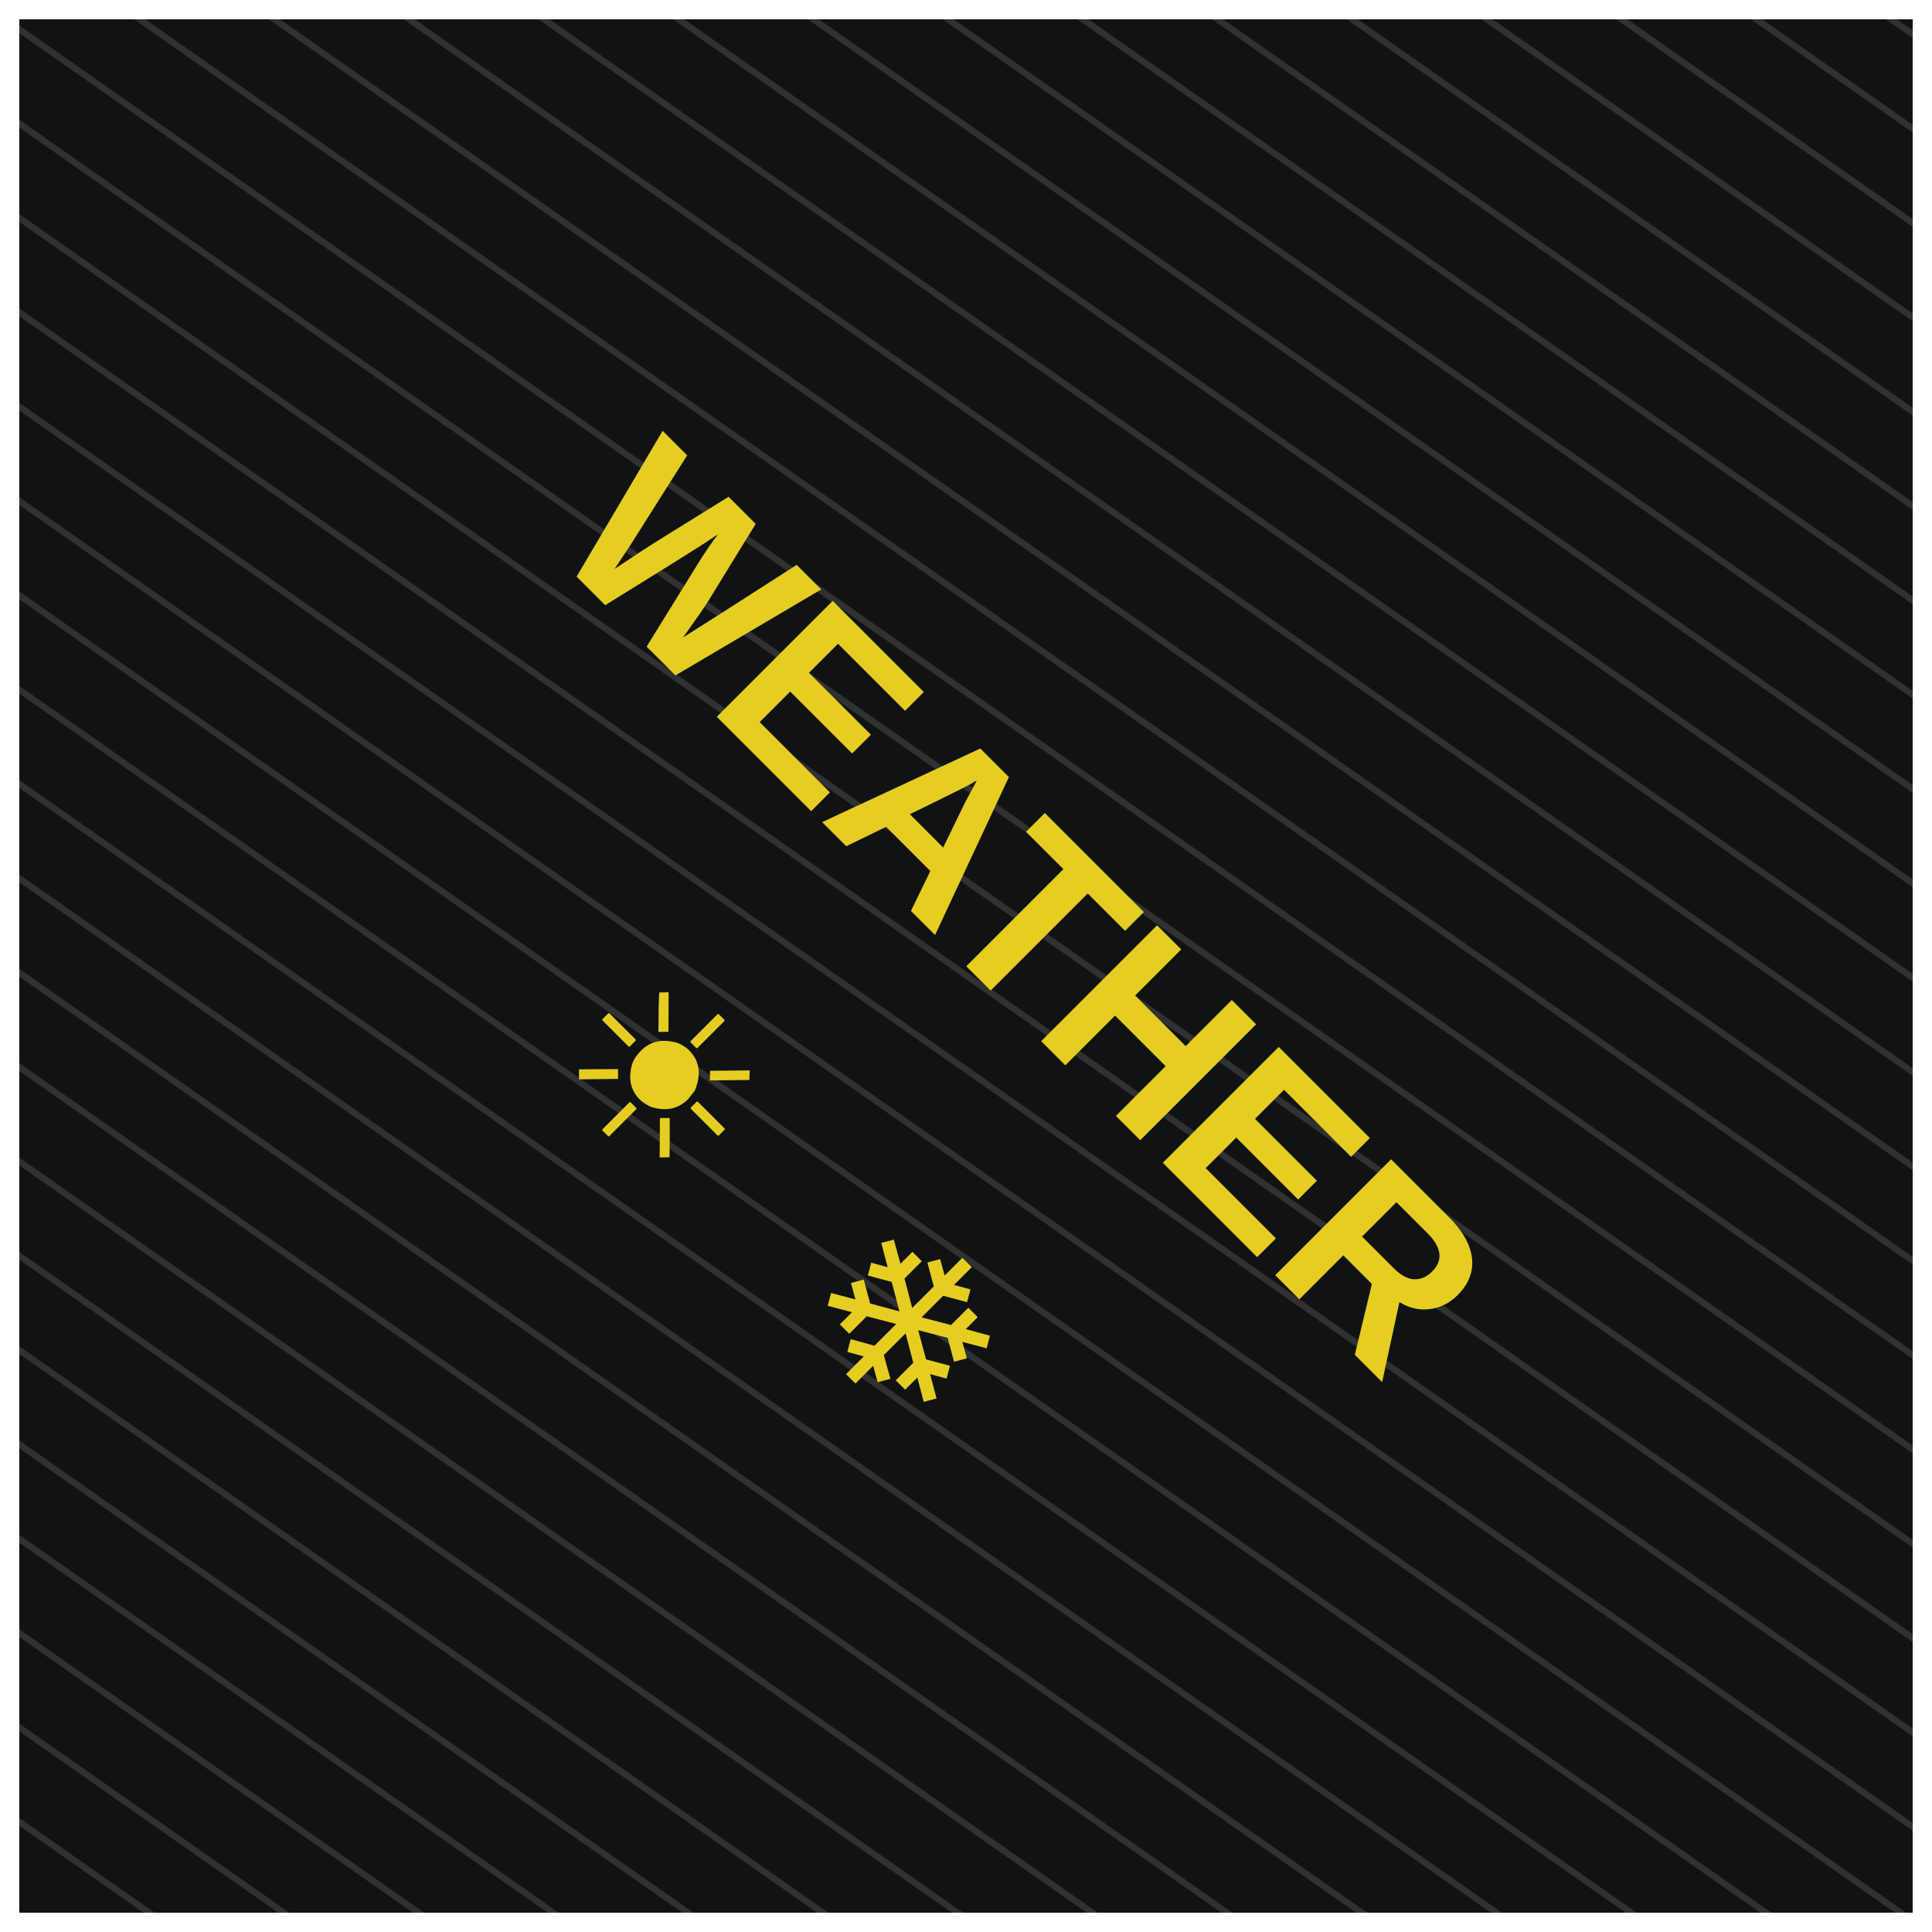
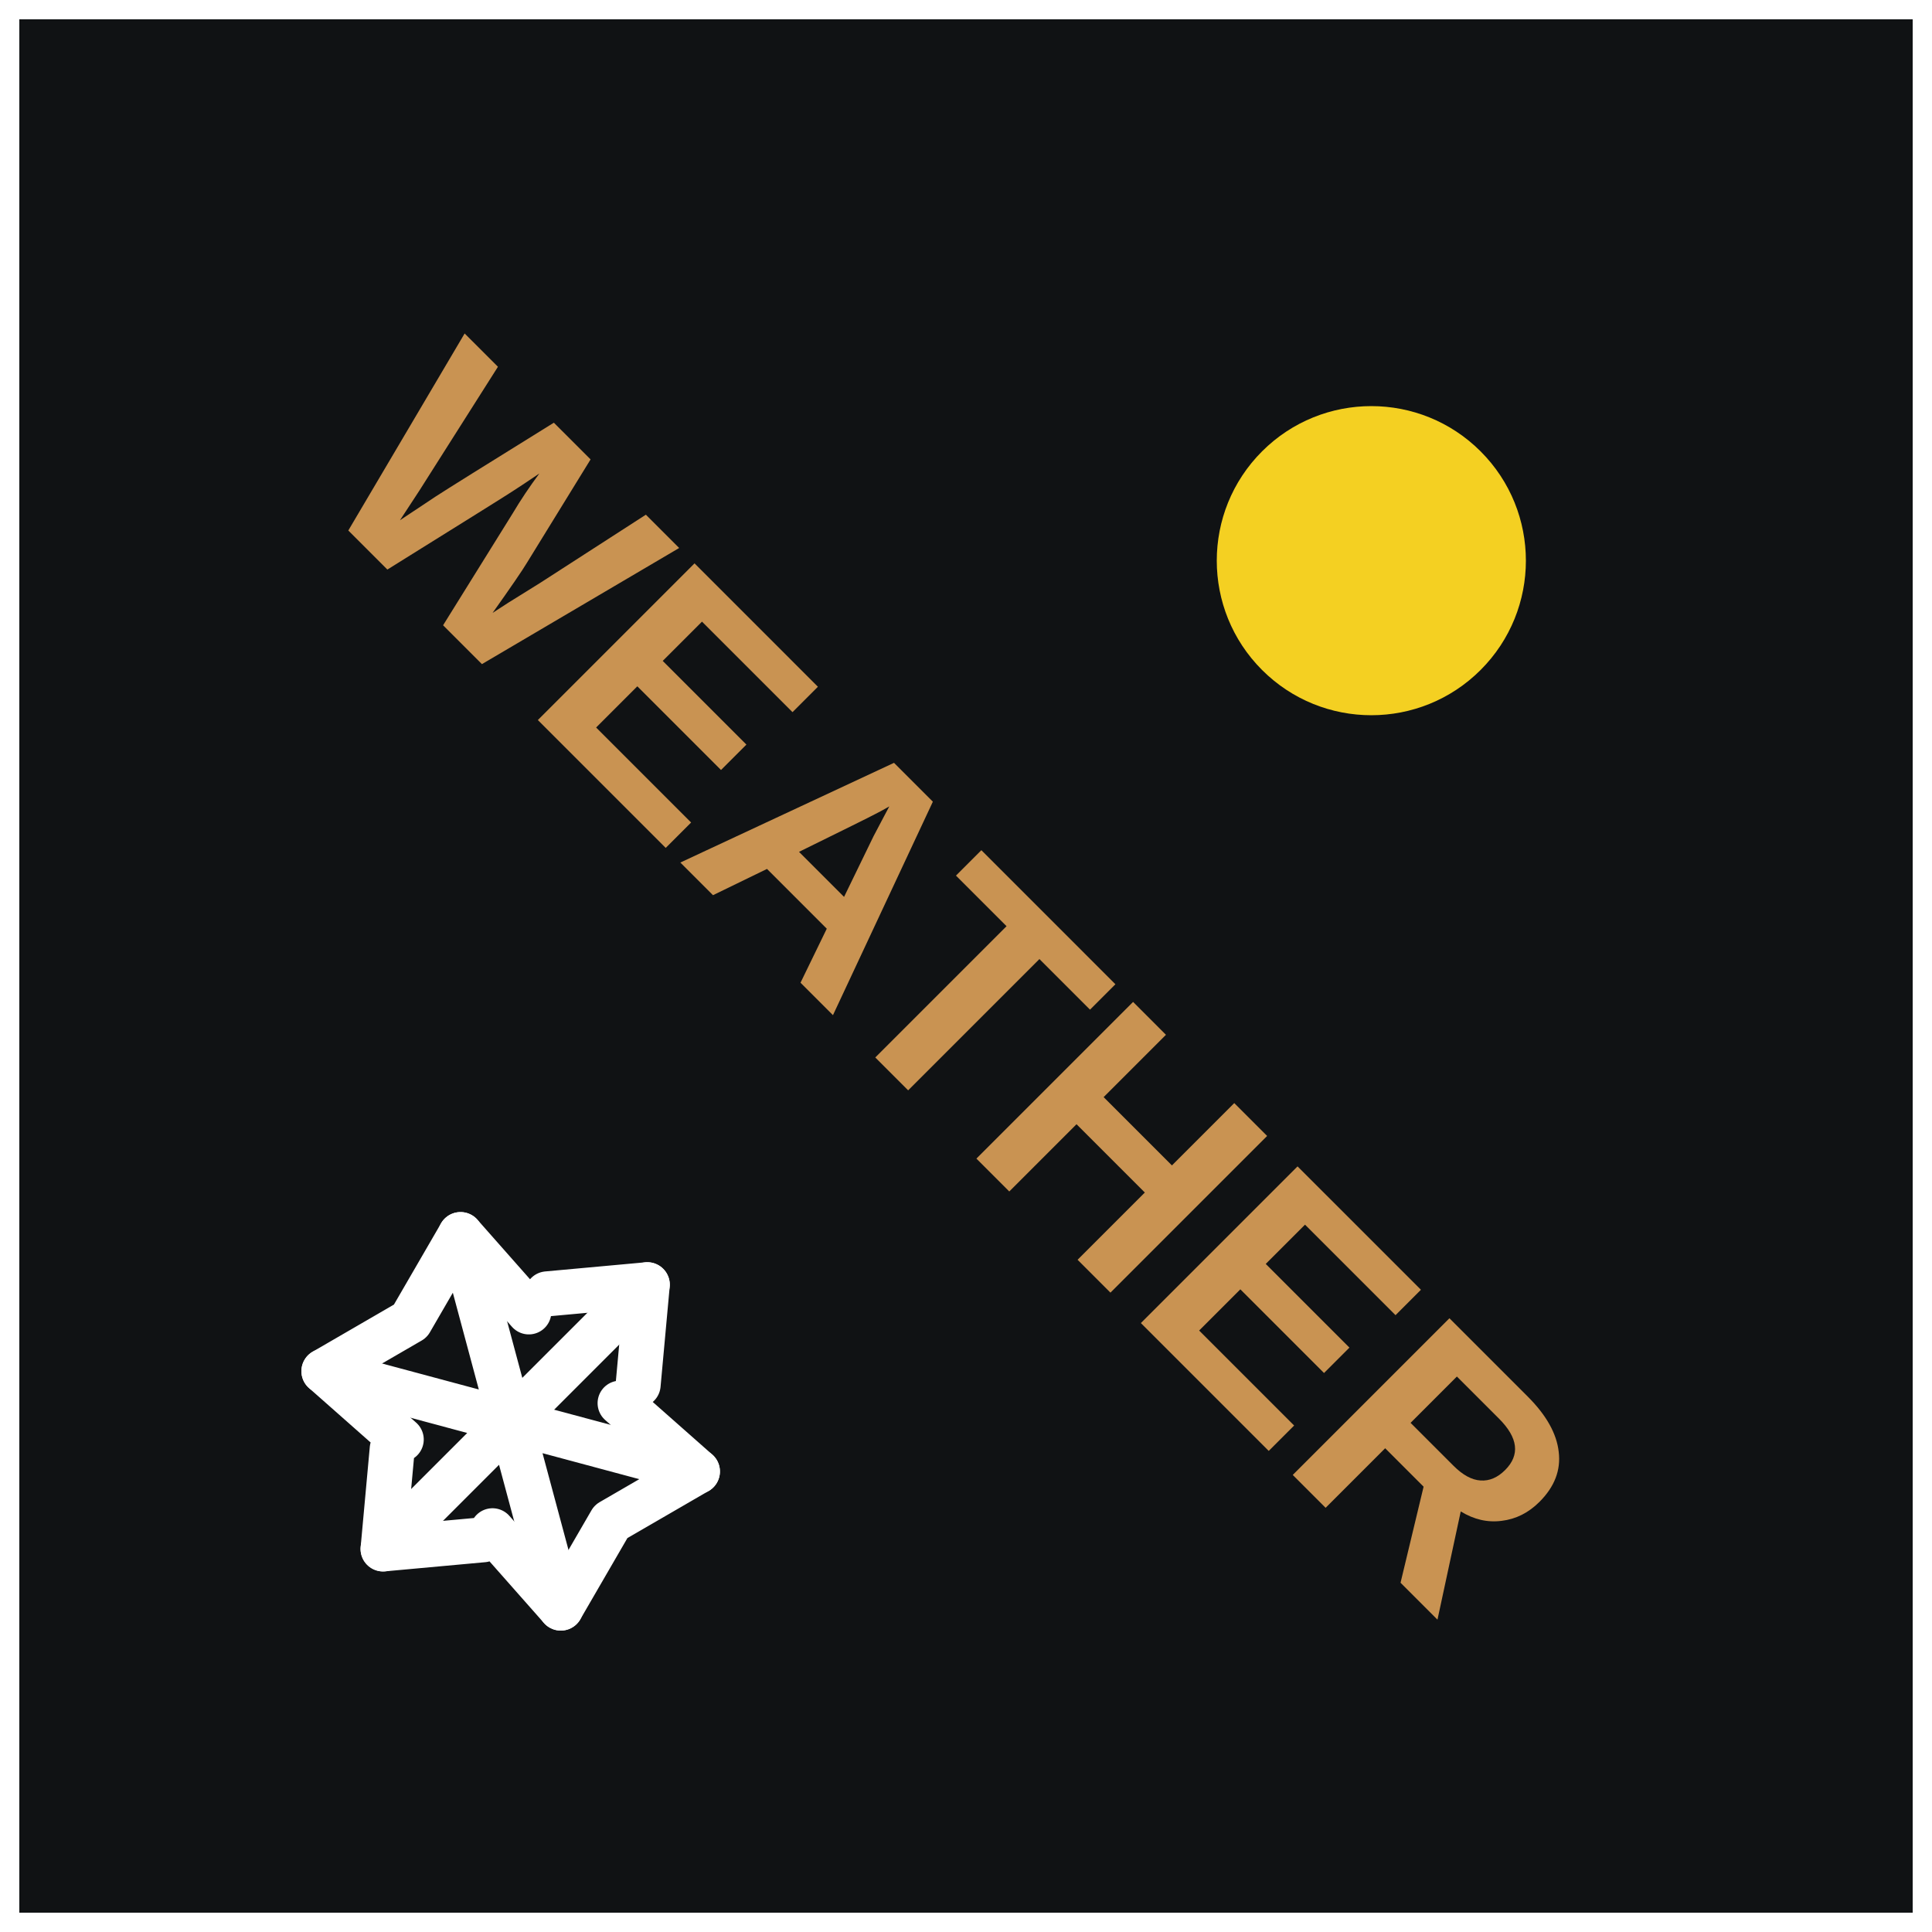
<svg xmlns="http://www.w3.org/2000/svg" viewBox="0 0 100 100" role="img" aria-labelledby="title desc">
  <defs>
    <pattern id="blueTexture" width="6" height="6" patternUnits="userSpaceOnUse">
      <rect width="6" height="6" fill="#083d4c" />
      <path d="M0 1H6 M0 4H6" stroke="#b7d0c6" stroke-opacity=".11" stroke-width="0.33" />
      <path d="M1.67 0V6 M4.67 0V6" stroke="#d3e0d2" stroke-opacity=".08" stroke-width="0.33" />
    </pattern>
    <pattern id="redTexture" width="8" height="8" patternUnits="userSpaceOnUse">
      <rect width="8" height="8" fill="#d94234" />
      <path d="M0 0L8 8M8 0L0 8" stroke="#ffc0a4" stroke-opacity=".14" stroke-width="0.67" />
      <path d="M2 0V8M6 0V8" stroke="#831e22" stroke-opacity=".14" stroke-width="0.67" />
    </pattern>
    <pattern id="blackTexture" width="4" height="4" patternUnits="userSpaceOnUse" patternTransform="rotate(35)">
      <rect width="4" height="4" fill="#101214" />
      <path d="M0 0.67H4" stroke="#6a6a6a" stroke-opacity=".35" stroke-width="0.33" />
    </pattern>
    <filter id="shadow" x="-15%" y="-15%" width="130%" height="130%">
      <feDropShadow dx="0" dy="0.67" stdDeviation="0.67" flood-opacity=".38" />
    </filter>
  </defs>
-   <rect width="100" height="100" fill="url(#blackTexture)" />
+   <rect width="100" height="100" fill="#101214" />
  <g transform="rotate(45 50 50)">
-     <text x="50" y="50" fill="#e6cd21" font-family="Arial, sans-serif" font-size="12.33" font-weight="bold" text-anchor="middle">WEATHER</text>
-     <text x="37.67" y="69.33" fill="#e6cd21" font-family="Arial, sans-serif" font-size="11.67">☀</text>
-     <text x="56" y="69.33" fill="#e6cd21" font-family="Arial, sans-serif" font-size="11.67">❄</text>
+     <circle cx="50" cy="20.33" r="8" fill="#f4d022" />
+     <text x="50" y="56.67" fill="#c99352" font-family="Arial, sans-serif" font-size="16.67" font-weight="bold" text-anchor="middle">WEATHER</text>
+     <g fill="none" stroke="#fff" stroke-width="2.33" stroke-linecap="round">
+       <path d="M50 73.33V92.67M41.33 78.33L58.67 88.33M58.67 78.33L41.33 88.33" />
+       <path d="M50 73.33l-3.33 4M50 73.33l3.33 4M41.33 78.33l5.33 0.33M41.33 78.33l1.33 5M58.67 78.33l-5.33 0.33M58.67 78.33l-1.33 5M50 92.67l-3.33-4M50 92.67l3.33-4M41.33 88.33l5.33-0.33M41.33 88.33l1.33-5M58.67 88.33l-5.33-0.33M58.67 88.33l-1.33-5" />
+     </g>
  </g>
  <rect x="0.5" y="0.5" width="99" height="99" fill="none" stroke="#fff" stroke-width="1" />
</svg>
